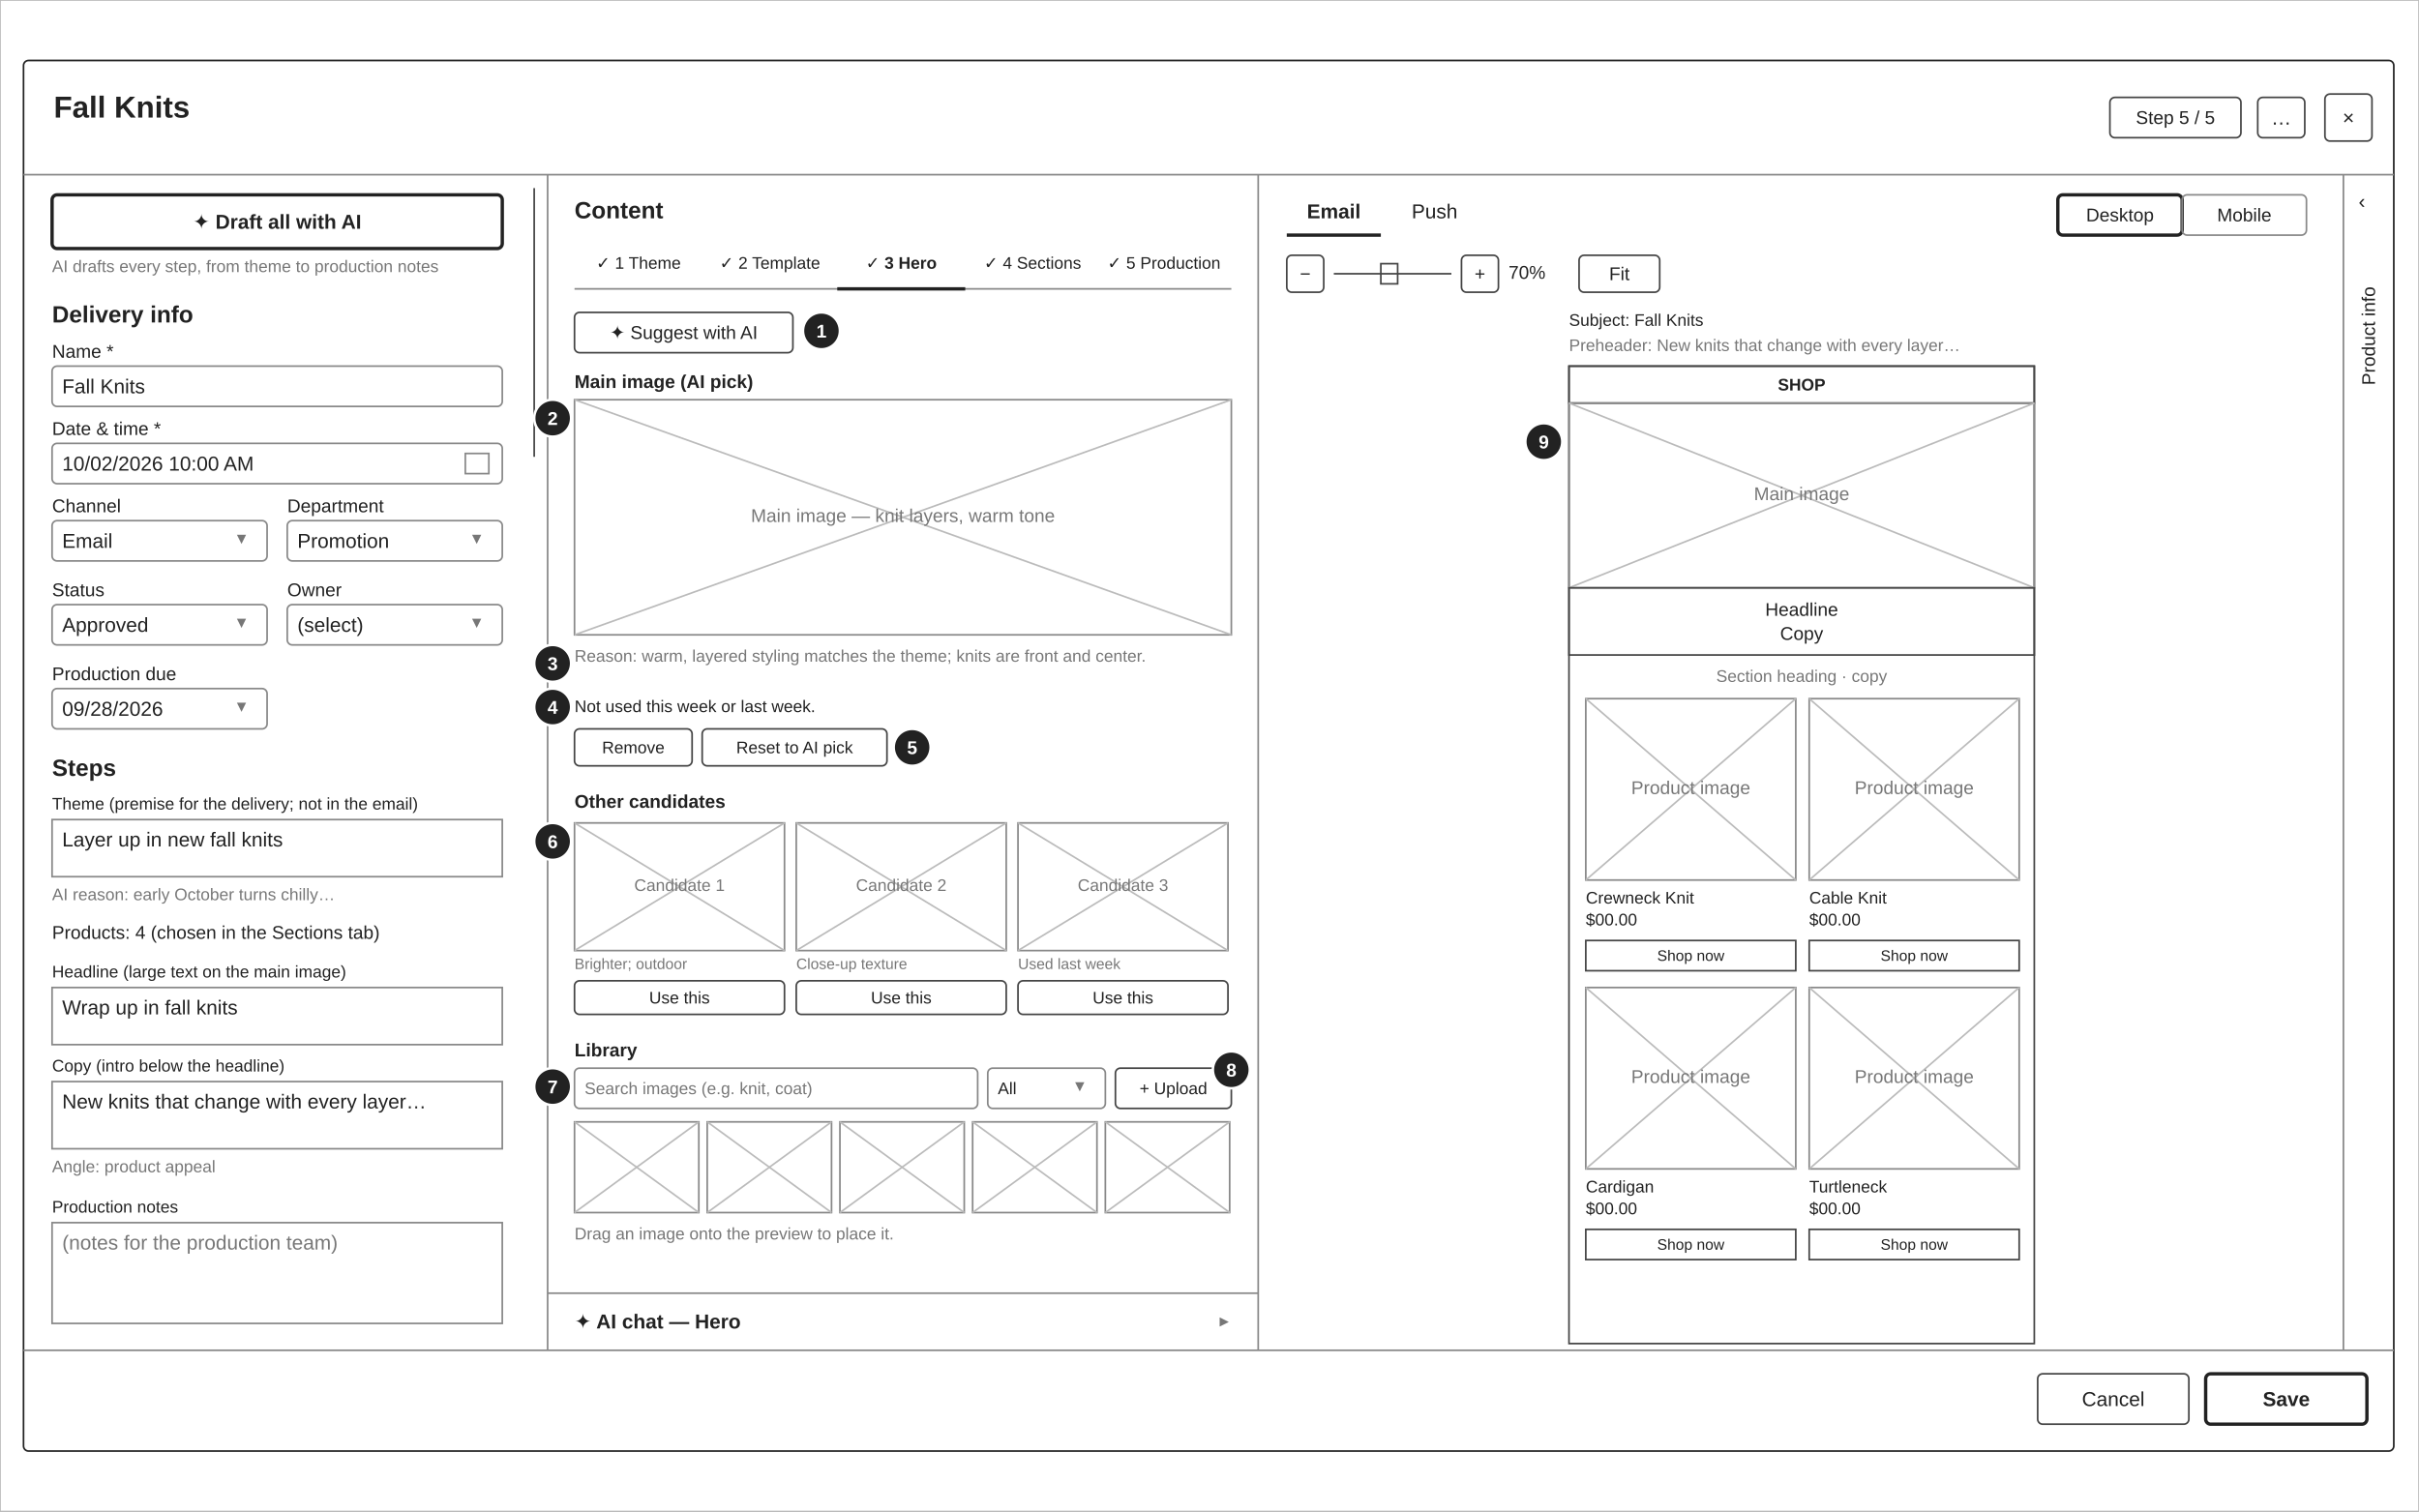
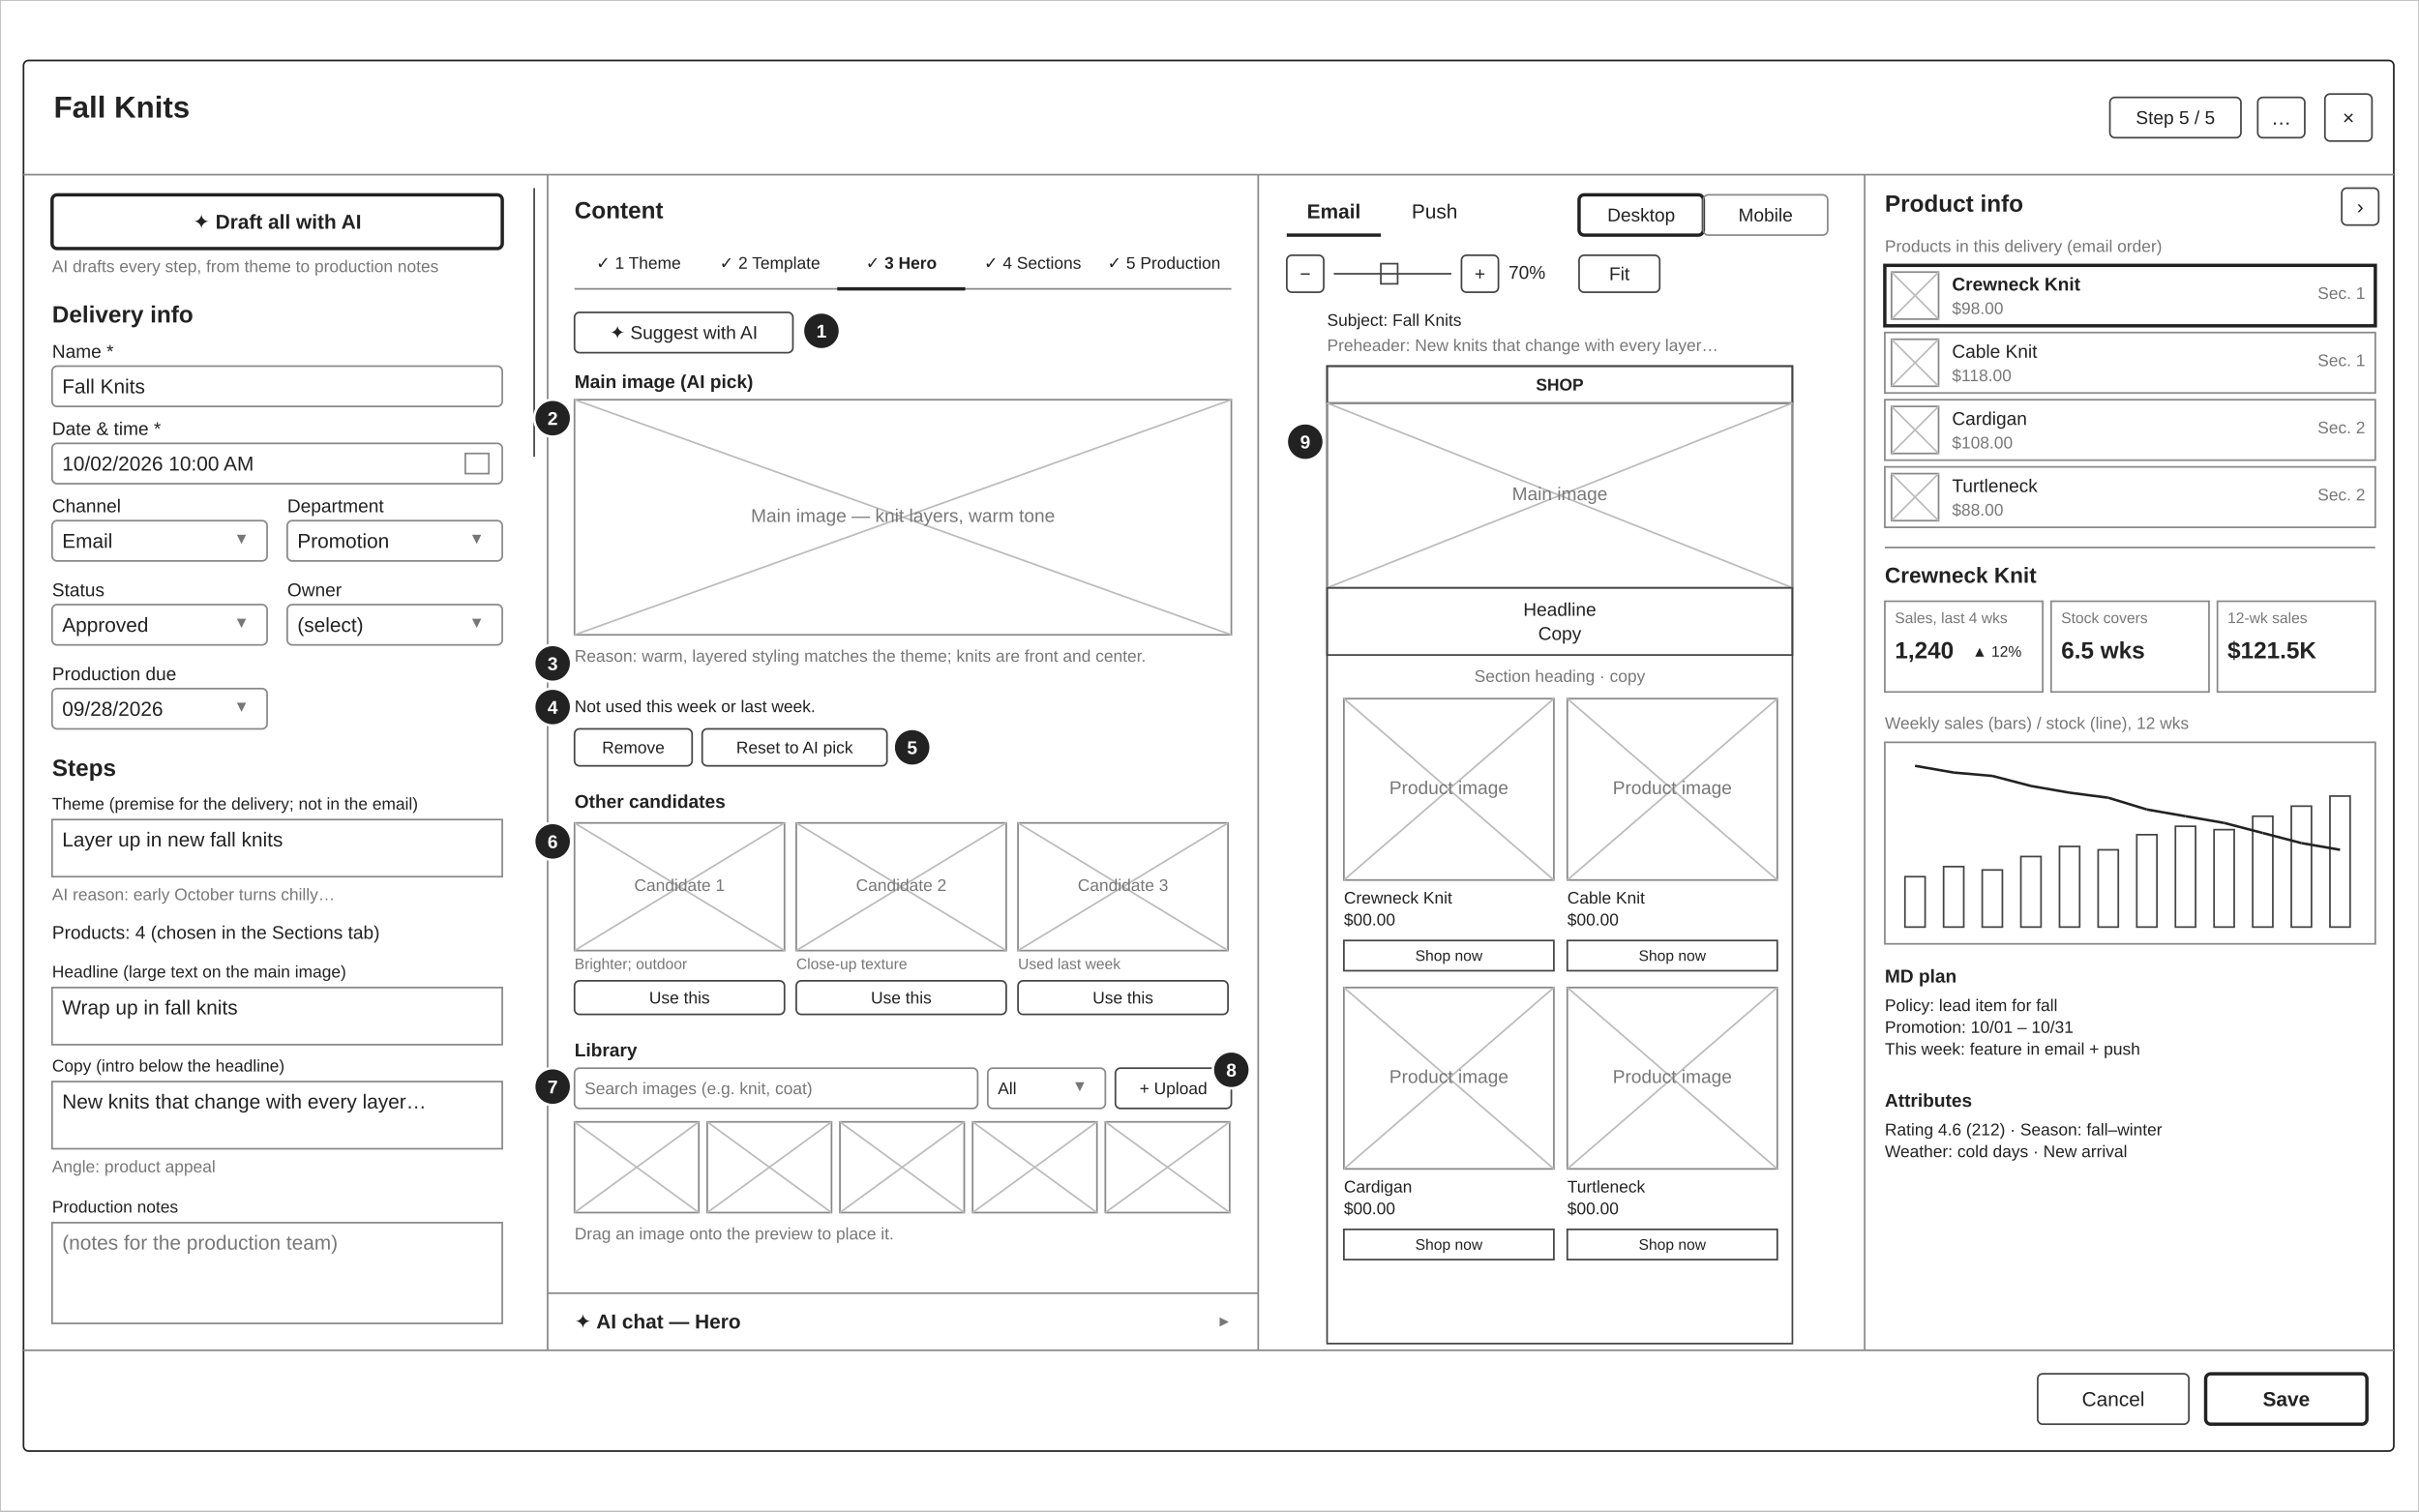
<svg xmlns="http://www.w3.org/2000/svg" width="1440" height="900" viewBox="0 0 1440 900" font-family="Segoe UI, Arial, sans-serif">
  <rect x="0" y="0" width="1440" height="900" fill="#FFFFFF" />
  <rect x="0.0" y="0.0" width="1440.0" height="900.0" rx="0" fill="none" stroke="#BBBBBB" stroke-width="1" />
  <rect x="14.0" y="36.0" width="1411.0" height="828.0" rx="3" fill="none" stroke="#222222" stroke-width="1" />
  <text x="32.0" y="70.0" font-size="18" fill="#222222" text-anchor="start" font-weight="bold">Fall Knits</text>
  <rect x="1256.0" y="58.0" width="78.0" height="24.0" rx="3" fill="none" stroke="#444444" stroke-width="1" />
  <text x="1295.0" y="73.8" font-size="11" fill="#222222" text-anchor="middle">Step 5 / 5</text>
  <rect x="1344.0" y="58.0" width="28.0" height="24.0" rx="3" fill="none" stroke="#444444" stroke-width="1" />
  <text x="1358.0" y="74.2" font-size="12" fill="#222222" text-anchor="middle">…</text>
  <rect x="1384.0" y="56.0" width="28.0" height="28.0" rx="3" fill="none" stroke="#444444" stroke-width="1" />
  <text x="1398.0" y="74.2" font-size="12" fill="#222222" text-anchor="middle">×</text>
  <line x1="14.0" y1="104.0" x2="1425.0" y2="104.0" stroke="#888888" stroke-width="1" />
  <line x1="326.0" y1="104.0" x2="326.0" y2="804.0" stroke="#888888" stroke-width="1" />
  <line x1="749.0" y1="104.0" x2="749.0" y2="804.0" stroke="#888888" stroke-width="1" />
  <text x="342.0" y="130.0" font-size="14" fill="#222222" text-anchor="start" font-weight="bold">Content</text>
  <text x="380.1" y="160.0" font-size="10" fill="#222222" text-anchor="middle">✓ 1 Theme</text>
  <text x="458.3" y="160.0" font-size="10" fill="#222222" text-anchor="middle">✓ 2 Template</text>
  <text x="536.5" y="160.0" font-size="10" fill="#222222" text-anchor="middle" font-weight="bold">✓ 3 Hero</text>
  <text x="614.7" y="160.0" font-size="10" fill="#222222" text-anchor="middle">✓ 4 Sections</text>
  <text x="692.9" y="160.0" font-size="10" fill="#222222" text-anchor="middle">✓ 5 Production</text>
  <line x1="342.0" y1="172.0" x2="733.0" y2="172.0" stroke="#888888" stroke-width="1" />
  <line x1="498.4" y1="172.0" x2="574.6" y2="172.0" stroke="#222222" stroke-width="2" />
  <line x1="14.0" y1="804.0" x2="1425.0" y2="804.0" stroke="#888888" stroke-width="1" />
  <rect x="1213.0" y="818.0" width="90.0" height="30.0" rx="3" fill="none" stroke="#444444" stroke-width="1" />
  <text x="1258.0" y="837.2" font-size="12" fill="#222222" text-anchor="middle">Cancel</text>
  <rect x="1313.0" y="818.0" width="96.0" height="30.0" rx="3" fill="none" stroke="#222222" stroke-width="2" />
  <text x="1361.0" y="837.2" font-size="12" fill="#222222" text-anchor="middle" font-weight="bold">Save</text>
  <rect x="31.0" y="116.0" width="268.0" height="32.0" rx="3" fill="none" stroke="#222222" stroke-width="2" />
  <text x="165.0" y="136.2" font-size="12" fill="#222222" text-anchor="middle" font-weight="bold">✦ Draft all with AI</text>
  <text x="31.0" y="162.0" font-size="10" fill="#777777" text-anchor="start">AI drafts every step, from theme to production notes</text>
  <text x="31.0" y="192.0" font-size="14" fill="#222222" text-anchor="start" font-weight="bold">Delivery info</text>
  <text x="31.0" y="213.0" font-size="11" fill="#222222" text-anchor="start">Name *</text>
  <rect x="31.0" y="218.0" width="268.0" height="24.0" rx="3" fill="none" stroke="#888888" stroke-width="1" />
  <text x="37.0" y="234.2" font-size="12" fill="#222222" text-anchor="start">Fall Knits</text>
  <text x="31.0" y="259.0" font-size="11" fill="#222222" text-anchor="start">Date &amp; time *</text>
  <rect x="31.0" y="264.0" width="268.0" height="24.0" rx="3" fill="none" stroke="#888888" stroke-width="1" />
  <text x="37.0" y="280.2" font-size="12" fill="#222222" text-anchor="start">10/02/2026 10:00 AM</text>
  <rect x="277.0" y="270.0" width="14.0" height="12.0" rx="0" fill="none" stroke="#888888" stroke-width="1" />
  <text x="31.0" y="305.0" font-size="11" fill="#222222" text-anchor="start">Channel</text>
  <rect x="31.0" y="310.0" width="128.0" height="24.0" rx="3" fill="none" stroke="#888888" stroke-width="1" />
  <text x="37.0" y="326.2" font-size="12" fill="#222222" text-anchor="start">Email</text>
  <text x="141.0" y="324.0" font-size="11" fill="#777777" text-anchor="start">▾</text>
  <text x="171.0" y="305.0" font-size="11" fill="#222222" text-anchor="start">Department</text>
  <rect x="171.0" y="310.0" width="128.0" height="24.0" rx="3" fill="none" stroke="#888888" stroke-width="1" />
  <text x="177.0" y="326.2" font-size="12" fill="#222222" text-anchor="start">Promotion</text>
  <text x="281.0" y="324.0" font-size="11" fill="#777777" text-anchor="start">▾</text>
  <text x="31.0" y="355.0" font-size="11" fill="#222222" text-anchor="start">Status</text>
  <rect x="31.0" y="360.0" width="128.0" height="24.0" rx="3" fill="none" stroke="#888888" stroke-width="1" />
  <text x="37.0" y="376.2" font-size="12" fill="#222222" text-anchor="start">Approved</text>
  <text x="141.0" y="374.0" font-size="11" fill="#777777" text-anchor="start">▾</text>
  <text x="171.0" y="355.0" font-size="11" fill="#222222" text-anchor="start">Owner</text>
  <rect x="171.0" y="360.0" width="128.0" height="24.0" rx="3" fill="none" stroke="#888888" stroke-width="1" />
  <text x="177.0" y="376.2" font-size="12" fill="#222222" text-anchor="start">(select)</text>
  <text x="281.0" y="374.0" font-size="11" fill="#777777" text-anchor="start">▾</text>
  <text x="31.0" y="405.0" font-size="11" fill="#222222" text-anchor="start">Production due</text>
  <rect x="31.0" y="410.0" width="128.0" height="24.0" rx="3" fill="none" stroke="#888888" stroke-width="1" />
  <text x="37.0" y="426.2" font-size="12" fill="#222222" text-anchor="start">09/28/2026</text>
  <text x="141.0" y="424.0" font-size="11" fill="#777777" text-anchor="start">▾</text>
  <text x="31.0" y="462.0" font-size="14" fill="#222222" text-anchor="start" font-weight="bold">Steps</text>
  <text x="31.0" y="482.0" font-size="10" fill="#222222" text-anchor="start">Theme (premise for the delivery; not in the email)</text>
  <rect x="31.0" y="488.0" width="268.0" height="34.0" rx="0" fill="none" stroke="#888888" stroke-width="1" />
  <text x="37.0" y="504.0" font-size="12" fill="#222222" text-anchor="start">Layer up in new fall knits</text>
  <text x="31.0" y="536.0" font-size="10" fill="#777777" text-anchor="start">AI reason: early October turns chilly…</text>
  <text x="31.0" y="559.0" font-size="11" fill="#222222" text-anchor="start">Products: 4 (chosen in the Sections tab)</text>
  <text x="31.0" y="582.0" font-size="10" fill="#222222" text-anchor="start">Headline (large text on the main image)</text>
  <rect x="31.0" y="588.0" width="268.0" height="34.0" rx="0" fill="none" stroke="#888888" stroke-width="1" />
  <text x="37.0" y="604.0" font-size="12" fill="#222222" text-anchor="start">Wrap up in fall knits</text>
  <text x="31.0" y="638.0" font-size="10" fill="#222222" text-anchor="start">Copy (intro below the headline)</text>
  <rect x="31.0" y="644.0" width="268.0" height="40.0" rx="0" fill="none" stroke="#888888" stroke-width="1" />
  <text x="37.0" y="660.0" font-size="12" fill="#222222" text-anchor="start">New knits that change with every layer…</text>
  <text x="31.0" y="698.0" font-size="10" fill="#777777" text-anchor="start">Angle: product appeal</text>
  <text x="31.0" y="722.0" font-size="10" fill="#222222" text-anchor="start">Production notes</text>
  <rect x="31.0" y="728.0" width="268.0" height="60.0" rx="0" fill="none" stroke="#888888" stroke-width="1" />
  <text x="37.0" y="744.0" font-size="12" fill="#777777" text-anchor="start">(notes for the production team)</text>
  <line x1="318.0" y1="112.0" x2="318.0" y2="272.0" stroke="#444444" stroke-width="1" />
-   <line x1="1395.0" y1="104.0" x2="1395.0" y2="804.0" stroke="#888888" stroke-width="1" />
-   <text x="1404.0" y="124.0" font-size="12" fill="#222222" text-anchor="start">‹</text>
-   <text x="1410.0" y="203.8" font-size="11" fill="#222222" text-anchor="middle" transform="rotate(-90 1410.0 200.0)">Product info</text>
+   <line x1="1110.0" y1="104.0" x2="1110.0" y2="804.0" stroke="#888888" stroke-width="1" />
+   <text x="1122.0" y="126.0" font-size="14" fill="#222222" text-anchor="start" font-weight="bold">Product info</text>
+   <rect x="1394.0" y="112.0" width="22.0" height="22.0" rx="3" fill="none" stroke="#444444" stroke-width="1" />
+   <text x="1405.0" y="127.2" font-size="12" fill="#222222" text-anchor="middle">›</text>
+   <text x="1122.0" y="150.0" font-size="10" fill="#777777" text-anchor="start">Products in this delivery (email order)</text>
+   <rect x="1122.0" y="158.0" width="292.0" height="36.0" rx="0" fill="none" stroke="#222222" stroke-width="2" />
+   <rect x="1126.0" y="162.0" width="28.0" height="28.0" rx="0" fill="none" stroke="#888888" stroke-width="1" />
+   <line x1="1126.0" y1="162.0" x2="1154.0" y2="190.0" stroke="#BBBBBB" stroke-width="1" />
+   <line x1="1154.0" y1="162.0" x2="1126.0" y2="190.0" stroke="#BBBBBB" stroke-width="1" />
+   <text x="1162.0" y="173.0" font-size="11" fill="#222222" text-anchor="start" font-weight="bold">Crewneck Knit</text>
+   <text x="1162.0" y="187.0" font-size="10" fill="#777777" text-anchor="start">$98.00</text>
+   <text x="1408.0" y="178.0" font-size="10" fill="#777777" text-anchor="end">Sec. 1</text>
+   <rect x="1122.0" y="198.0" width="292.0" height="36.0" rx="0" fill="none" stroke="#888888" stroke-width="1" />
+   <rect x="1126.0" y="202.0" width="28.0" height="28.0" rx="0" fill="none" stroke="#888888" stroke-width="1" />
+   <line x1="1126.0" y1="202.0" x2="1154.0" y2="230.0" stroke="#BBBBBB" stroke-width="1" />
+   <line x1="1154.0" y1="202.0" x2="1126.0" y2="230.0" stroke="#BBBBBB" stroke-width="1" />
+   <text x="1162.0" y="213.0" font-size="11" fill="#222222" text-anchor="start">Cable Knit</text>
+   <text x="1162.0" y="227.0" font-size="10" fill="#777777" text-anchor="start">$118.00</text>
+   <text x="1408.0" y="218.0" font-size="10" fill="#777777" text-anchor="end">Sec. 1</text>
+   <rect x="1122.0" y="238.0" width="292.0" height="36.0" rx="0" fill="none" stroke="#888888" stroke-width="1" />
+   <rect x="1126.0" y="242.0" width="28.0" height="28.0" rx="0" fill="none" stroke="#888888" stroke-width="1" />
+   <line x1="1126.0" y1="242.0" x2="1154.0" y2="270.0" stroke="#BBBBBB" stroke-width="1" />
+   <line x1="1154.0" y1="242.0" x2="1126.0" y2="270.0" stroke="#BBBBBB" stroke-width="1" />
+   <text x="1162.0" y="253.0" font-size="11" fill="#222222" text-anchor="start">Cardigan</text>
+   <text x="1162.0" y="267.0" font-size="10" fill="#777777" text-anchor="start">$108.00</text>
+   <text x="1408.0" y="258.0" font-size="10" fill="#777777" text-anchor="end">Sec. 2</text>
+   <rect x="1122.0" y="278.0" width="292.0" height="36.0" rx="0" fill="none" stroke="#888888" stroke-width="1" />
+   <rect x="1126.0" y="282.0" width="28.0" height="28.0" rx="0" fill="none" stroke="#888888" stroke-width="1" />
+   <line x1="1126.0" y1="282.0" x2="1154.0" y2="310.0" stroke="#BBBBBB" stroke-width="1" />
+   <line x1="1154.0" y1="282.0" x2="1126.0" y2="310.0" stroke="#BBBBBB" stroke-width="1" />
+   <text x="1162.0" y="293.0" font-size="11" fill="#222222" text-anchor="start">Turtleneck</text>
+   <text x="1162.0" y="307.0" font-size="10" fill="#777777" text-anchor="start">$88.00</text>
+   <text x="1408.0" y="298.0" font-size="10" fill="#777777" text-anchor="end">Sec. 2</text>
+   <line x1="1122.0" y1="326.0" x2="1414.0" y2="326.0" stroke="#888888" stroke-width="1" />
+   <text x="1122.0" y="347.0" font-size="13" fill="#222222" text-anchor="start" font-weight="bold">Crewneck Knit</text>
+   <rect x="1122.0" y="358.0" width="94.0" height="54.0" rx="0" fill="none" stroke="#888888" stroke-width="1" />
+   <text x="1128.0" y="371.0" font-size="9" fill="#777777" text-anchor="start">Sales, last 4 wks</text>
+   <text x="1128.0" y="392.0" font-size="14" fill="#222222" text-anchor="start" font-weight="bold">1,240</text>
+   <text x="1174.0" y="391.0" font-size="9" fill="#222222" text-anchor="start">▲ 12%</text>
+   <rect x="1221.0" y="358.0" width="94.0" height="54.0" rx="0" fill="none" stroke="#888888" stroke-width="1" />
+   <text x="1227.0" y="371.0" font-size="9" fill="#777777" text-anchor="start">Stock covers</text>
+   <text x="1227.0" y="392.0" font-size="14" fill="#222222" text-anchor="start" font-weight="bold">6.5 wks</text>
+   <rect x="1320.0" y="358.0" width="94.0" height="54.0" rx="0" fill="none" stroke="#888888" stroke-width="1" />
+   <text x="1326.0" y="371.0" font-size="9" fill="#777777" text-anchor="start">12-wk sales</text>
+   <text x="1326.0" y="392.0" font-size="14" fill="#222222" text-anchor="start" font-weight="bold">$121.5K</text>
+   <text x="1122.0" y="434.0" font-size="10" fill="#777777" text-anchor="start">Weekly sales (bars) / stock (line), 12 wks</text>
+   <rect x="1122.0" y="442.0" width="292.0" height="120.0" rx="0" fill="none" stroke="#888888" stroke-width="1" />
+   <rect x="1134.0" y="522.0" width="12.0" height="30.0" rx="0" fill="none" stroke="#444444" stroke-width="1" />
+   <rect x="1157.0" y="516.0" width="12.0" height="36.0" rx="0" fill="none" stroke="#444444" stroke-width="1" />
+   <rect x="1180.0" y="518.0" width="12.0" height="34.0" rx="0" fill="none" stroke="#444444" stroke-width="1" />
+   <rect x="1203.0" y="510.0" width="12.0" height="42.0" rx="0" fill="none" stroke="#444444" stroke-width="1" />
+   <rect x="1226.0" y="504.0" width="12.0" height="48.0" rx="0" fill="none" stroke="#444444" stroke-width="1" />
+   <rect x="1249.0" y="506.0" width="12.0" height="46.0" rx="0" fill="none" stroke="#444444" stroke-width="1" />
+   <rect x="1272.0" y="497.0" width="12.0" height="55.0" rx="0" fill="none" stroke="#444444" stroke-width="1" />
+   <rect x="1295.0" y="492.0" width="12.0" height="60.0" rx="0" fill="none" stroke="#444444" stroke-width="1" />
+   <rect x="1318.0" y="494.0" width="12.0" height="58.0" rx="0" fill="none" stroke="#444444" stroke-width="1" />
+   <rect x="1341.0" y="486.0" width="12.0" height="66.0" rx="0" fill="none" stroke="#444444" stroke-width="1" />
+   <rect x="1364.0" y="480.0" width="12.0" height="72.0" rx="0" fill="none" stroke="#444444" stroke-width="1" />
+   <rect x="1387.0" y="474.0" width="12.0" height="78.0" rx="0" fill="none" stroke="#444444" stroke-width="1" />
+   <line x1="1140.0" y1="456.0" x2="1163.0" y2="460.0" stroke="#222222" stroke-width="1.5" />
+   <line x1="1163.0" y1="460.0" x2="1186.0" y2="462.0" stroke="#222222" stroke-width="1.5" />
+   <line x1="1186.0" y1="462.0" x2="1209.0" y2="468.0" stroke="#222222" stroke-width="1.5" />
+   <line x1="1209.0" y1="468.0" x2="1232.0" y2="472.0" stroke="#222222" stroke-width="1.5" />
+   <line x1="1232.0" y1="472.0" x2="1255.0" y2="475.0" stroke="#222222" stroke-width="1.5" />
+   <line x1="1255.0" y1="475.0" x2="1278.0" y2="482.0" stroke="#222222" stroke-width="1.5" />
+   <line x1="1278.0" y1="482.0" x2="1301.0" y2="486.0" stroke="#222222" stroke-width="1.5" />
+   <line x1="1301.0" y1="486.0" x2="1324.0" y2="490.0" stroke="#222222" stroke-width="1.5" />
+   <line x1="1324.0" y1="490.0" x2="1347.0" y2="496.0" stroke="#222222" stroke-width="1.5" />
+   <line x1="1347.0" y1="496.0" x2="1370.0" y2="502.0" stroke="#222222" stroke-width="1.5" />
+   <line x1="1370.0" y1="502.0" x2="1393.0" y2="506.0" stroke="#222222" stroke-width="1.5" />
+   <text x="1122.0" y="585.0" font-size="11" fill="#222222" text-anchor="start" font-weight="bold">MD plan</text>
+   <text x="1122.0" y="602.0" font-size="10" fill="#222222" text-anchor="start">Policy: lead item for fall</text>
+   <text x="1122.0" y="615.0" font-size="10" fill="#222222" text-anchor="start">Promotion: 10/01 – 10/31</text>
+   <text x="1122.0" y="628.0" font-size="10" fill="#222222" text-anchor="start">This week: feature in email + push</text>
+   <text x="1122.0" y="659.0" font-size="11" fill="#222222" text-anchor="start" font-weight="bold">Attributes</text>
+   <text x="1122.0" y="676.0" font-size="10" fill="#222222" text-anchor="start">Rating 4.6 (212) · Season: fall–winter</text>
+   <text x="1122.0" y="689.0" font-size="10" fill="#222222" text-anchor="start">Weather: cold days · New arrival</text>
  <rect x="342.0" y="186.0" width="130.0" height="24.0" rx="3" fill="none" stroke="#444444" stroke-width="1" />
  <text x="407.0" y="201.8" font-size="11" fill="#222222" text-anchor="middle">✦ Suggest with AI</text>
  <text x="342.0" y="231.0" font-size="11" fill="#222222" text-anchor="start" font-weight="bold">Main image (AI pick)</text>
  <rect x="342.0" y="238.0" width="391.0" height="140.0" rx="0" fill="none" stroke="#888888" stroke-width="1" />
  <line x1="342.0" y1="238.0" x2="733.0" y2="378.0" stroke="#BBBBBB" stroke-width="1" />
  <line x1="733.0" y1="238.0" x2="342.0" y2="378.0" stroke="#BBBBBB" stroke-width="1" />
  <text x="537.5" y="310.8" font-size="11" fill="#777777" text-anchor="middle">Main image — knit layers, warm tone</text>
  <text x="342.0" y="394.0" font-size="10" fill="#777777" text-anchor="start">Reason: warm, layered styling matches the theme; knits are front and center.</text>
  <text x="342.0" y="424.0" font-size="10" fill="#222222" text-anchor="start">Not used this week or last week.</text>
  <rect x="342.0" y="434.0" width="70.0" height="22.0" rx="3" fill="none" stroke="#444444" stroke-width="1" />
  <text x="377.0" y="448.5" font-size="10" fill="#222222" text-anchor="middle">Remove</text>
  <rect x="418.0" y="434.0" width="110.0" height="22.0" rx="3" fill="none" stroke="#444444" stroke-width="1" />
  <text x="473.0" y="448.5" font-size="10" fill="#222222" text-anchor="middle">Reset to AI pick</text>
  <text x="342.0" y="481.0" font-size="11" fill="#222222" text-anchor="start" font-weight="bold">Other candidates</text>
  <rect x="342.0" y="490.0" width="125.0" height="76.0" rx="0" fill="none" stroke="#888888" stroke-width="1" />
  <line x1="342.0" y1="490.0" x2="467.0" y2="566.0" stroke="#BBBBBB" stroke-width="1" />
  <line x1="467.0" y1="490.0" x2="342.0" y2="566.0" stroke="#BBBBBB" stroke-width="1" />
  <text x="404.5" y="530.5" font-size="10" fill="#777777" text-anchor="middle">Candidate 1</text>
  <text x="342.0" y="577.0" font-size="9" fill="#777777" text-anchor="start">Brighter; outdoor</text>
  <rect x="342.0" y="584.0" width="125.0" height="20.0" rx="3" fill="none" stroke="#444444" stroke-width="1" />
  <text x="404.5" y="597.5" font-size="10" fill="#222222" text-anchor="middle">Use this</text>
  <rect x="474.0" y="490.0" width="125.0" height="76.0" rx="0" fill="none" stroke="#888888" stroke-width="1" />
  <line x1="474.0" y1="490.0" x2="599.0" y2="566.0" stroke="#BBBBBB" stroke-width="1" />
  <line x1="599.0" y1="490.0" x2="474.0" y2="566.0" stroke="#BBBBBB" stroke-width="1" />
  <text x="536.5" y="530.5" font-size="10" fill="#777777" text-anchor="middle">Candidate 2</text>
  <text x="474.0" y="577.0" font-size="9" fill="#777777" text-anchor="start">Close-up texture</text>
  <rect x="474.0" y="584.0" width="125.0" height="20.0" rx="3" fill="none" stroke="#444444" stroke-width="1" />
  <text x="536.5" y="597.5" font-size="10" fill="#222222" text-anchor="middle">Use this</text>
  <rect x="606.0" y="490.0" width="125.0" height="76.0" rx="0" fill="none" stroke="#888888" stroke-width="1" />
  <line x1="606.0" y1="490.0" x2="731.0" y2="566.0" stroke="#BBBBBB" stroke-width="1" />
  <line x1="731.0" y1="490.0" x2="606.0" y2="566.0" stroke="#BBBBBB" stroke-width="1" />
  <text x="668.5" y="530.5" font-size="10" fill="#777777" text-anchor="middle">Candidate 3</text>
  <text x="606.0" y="577.0" font-size="9" fill="#777777" text-anchor="start">Used last week</text>
  <rect x="606.0" y="584.0" width="125.0" height="20.0" rx="3" fill="none" stroke="#444444" stroke-width="1" />
  <text x="668.5" y="597.5" font-size="10" fill="#222222" text-anchor="middle">Use this</text>
  <text x="342.0" y="629.0" font-size="11" fill="#222222" text-anchor="start" font-weight="bold">Library</text>
  <rect x="342.0" y="636.0" width="240.0" height="24.0" rx="3" fill="none" stroke="#888888" stroke-width="1" />
  <text x="348.0" y="651.5" font-size="10" fill="#777777" text-anchor="start">Search images (e.g. knit, coat)</text>
  <rect x="588.0" y="636.0" width="70.0" height="24.0" rx="3" fill="none" stroke="#888888" stroke-width="1" />
  <text x="594.0" y="651.5" font-size="10" fill="#222222" text-anchor="start">All</text>
  <text x="640.0" y="650.0" font-size="11" fill="#777777" text-anchor="start">▾</text>
  <rect x="664.0" y="636.0" width="69.0" height="24.0" rx="3" fill="none" stroke="#444444" stroke-width="1" />
  <text x="698.5" y="651.5" font-size="10" fill="#222222" text-anchor="middle">+ Upload</text>
  <rect x="342.0" y="668.0" width="74.0" height="54.0" rx="0" fill="none" stroke="#888888" stroke-width="1" />
  <line x1="342.0" y1="668.0" x2="416.0" y2="722.0" stroke="#BBBBBB" stroke-width="1" />
  <line x1="416.0" y1="668.0" x2="342.0" y2="722.0" stroke="#BBBBBB" stroke-width="1" />
  <rect x="421.0" y="668.0" width="74.0" height="54.0" rx="0" fill="none" stroke="#888888" stroke-width="1" />
  <line x1="421.0" y1="668.0" x2="495.0" y2="722.0" stroke="#BBBBBB" stroke-width="1" />
  <line x1="495.0" y1="668.0" x2="421.0" y2="722.0" stroke="#BBBBBB" stroke-width="1" />
  <rect x="500.0" y="668.0" width="74.0" height="54.0" rx="0" fill="none" stroke="#888888" stroke-width="1" />
  <line x1="500.0" y1="668.0" x2="574.0" y2="722.0" stroke="#BBBBBB" stroke-width="1" />
  <line x1="574.0" y1="668.0" x2="500.0" y2="722.0" stroke="#BBBBBB" stroke-width="1" />
  <rect x="579.0" y="668.0" width="74.0" height="54.0" rx="0" fill="none" stroke="#888888" stroke-width="1" />
  <line x1="579.0" y1="668.0" x2="653.0" y2="722.0" stroke="#BBBBBB" stroke-width="1" />
  <line x1="653.0" y1="668.0" x2="579.0" y2="722.0" stroke="#BBBBBB" stroke-width="1" />
  <rect x="658.0" y="668.0" width="74.0" height="54.0" rx="0" fill="none" stroke="#888888" stroke-width="1" />
  <line x1="658.0" y1="668.0" x2="732.0" y2="722.0" stroke="#BBBBBB" stroke-width="1" />
  <line x1="732.0" y1="668.0" x2="658.0" y2="722.0" stroke="#BBBBBB" stroke-width="1" />
  <text x="342.0" y="738.0" font-size="10" fill="#777777" text-anchor="start">Drag an image onto the preview to place it.</text>
  <line x1="326.0" y1="770.0" x2="749.0" y2="770.0" stroke="#888888" stroke-width="1" />
  <text x="342.0" y="791.0" font-size="12" fill="#222222" text-anchor="start" font-weight="bold">✦ AI chat — Hero</text>
  <text x="726.0" y="790.0" font-size="11" fill="#777777" text-anchor="start">▸</text>
  <text x="794.0" y="130.0" font-size="12" fill="#222222" text-anchor="middle" font-weight="bold">Email</text>
  <text x="854.0" y="130.0" font-size="12" fill="#222222" text-anchor="middle">Push</text>
  <line x1="766.0" y1="140.0" x2="822.0" y2="140.0" stroke="#222222" stroke-width="2" />
-   <rect x="1225.0" y="116.0" width="74.0" height="24.0" rx="3" fill="none" stroke="#222222" stroke-width="2" />
-   <text x="1262.0" y="131.8" font-size="11" fill="#222222" text-anchor="middle">Desktop</text>
-   <rect x="1299.0" y="116.0" width="74.0" height="24.0" rx="3" fill="none" stroke="#888888" stroke-width="1" />
-   <text x="1336.0" y="131.8" font-size="11" fill="#222222" text-anchor="middle">Mobile</text>
+   <rect x="940.0" y="116.0" width="74.0" height="24.0" rx="3" fill="none" stroke="#222222" stroke-width="2" />
+   <text x="977.0" y="131.8" font-size="11" fill="#222222" text-anchor="middle">Desktop</text>
+   <rect x="1014.0" y="116.0" width="74.0" height="24.0" rx="3" fill="none" stroke="#888888" stroke-width="1" />
+   <text x="1051.0" y="131.8" font-size="11" fill="#222222" text-anchor="middle">Mobile</text>
  <rect x="766.0" y="152.0" width="22.0" height="22.0" rx="3" fill="none" stroke="#444444" stroke-width="1" />
  <text x="777.0" y="166.8" font-size="11" fill="#222222" text-anchor="middle">−</text>
  <line x1="794.0" y1="163.0" x2="864.0" y2="163.0" stroke="#444444" stroke-width="1" />
  <rect x="822.0" y="157.0" width="10.0" height="12.0" rx="0" fill="none" stroke="#444444" stroke-width="1" />
  <rect x="870.0" y="152.0" width="22.0" height="22.0" rx="3" fill="none" stroke="#444444" stroke-width="1" />
  <text x="881.0" y="166.8" font-size="11" fill="#222222" text-anchor="middle">+</text>
  <text x="898.0" y="166.0" font-size="11" fill="#222222" text-anchor="start">70%</text>
  <rect x="940.0" y="152.0" width="48.0" height="22.0" rx="3" fill="none" stroke="#444444" stroke-width="1" />
  <text x="964.0" y="166.8" font-size="11" fill="#222222" text-anchor="middle">Fit</text>
-   <text x="934.0" y="194.0" font-size="10" fill="#222222" text-anchor="start">Subject: Fall Knits</text>
-   <text x="934.0" y="209.0" font-size="10" fill="#777777" text-anchor="start">Preheader: New knits that change with every layer…</text>
-   <rect x="934.0" y="218.0" width="277.0" height="582.0" rx="0" fill="none" stroke="#444444" stroke-width="1" />
-   <rect x="934.0" y="218.0" width="277.0" height="22.0" rx="0" fill="none" stroke="#444444" stroke-width="1" />
-   <text x="1072.5" y="232.5" font-size="10" fill="#222222" text-anchor="middle" font-weight="bold">SHOP</text>
-   <rect x="934.0" y="240.0" width="277.0" height="110.0" rx="0" fill="none" stroke="#888888" stroke-width="1" />
-   <line x1="934.0" y1="240.0" x2="1211.0" y2="350.0" stroke="#BBBBBB" stroke-width="1" />
-   <line x1="1211.0" y1="240.0" x2="934.0" y2="350.0" stroke="#BBBBBB" stroke-width="1" />
-   <text x="1072.5" y="297.8" font-size="11" fill="#777777" text-anchor="middle">Main image</text>
-   <rect x="934.0" y="350.0" width="277.0" height="40.0" rx="0" fill="none" stroke="#444444" stroke-width="1" />
-   <text x="1072.5" y="366.7" font-size="11" fill="#222222" text-anchor="middle">Headline</text>
-   <text x="1072.5" y="381.0" font-size="11" fill="#222222" text-anchor="middle">Copy</text>
-   <text x="1072.5" y="406.0" font-size="10" fill="#777777" text-anchor="middle">Section heading · copy</text>
-   <rect x="944.0" y="416.0" width="125.0" height="108.0" rx="0" fill="none" stroke="#888888" stroke-width="1" />
-   <line x1="944.0" y1="416.0" x2="1069.0" y2="524.0" stroke="#BBBBBB" stroke-width="1" />
-   <line x1="1069.0" y1="416.0" x2="944.0" y2="524.0" stroke="#BBBBBB" stroke-width="1" />
-   <text x="1006.5" y="472.8" font-size="11" fill="#777777" text-anchor="middle">Product image</text>
-   <text x="944.0" y="538.0" font-size="10" fill="#222222" text-anchor="start">Crewneck Knit</text>
-   <text x="944.0" y="551.0" font-size="10" fill="#222222" text-anchor="start">$00.00</text>
-   <rect x="944.0" y="560.0" width="125.0" height="18.0" rx="0" fill="none" stroke="#444444" stroke-width="1" />
-   <text x="1006.5" y="572.1" font-size="9" fill="#222222" text-anchor="middle">Shop now</text>
-   <rect x="1077.0" y="416.0" width="125.0" height="108.0" rx="0" fill="none" stroke="#888888" stroke-width="1" />
-   <line x1="1077.0" y1="416.0" x2="1202.0" y2="524.0" stroke="#BBBBBB" stroke-width="1" />
-   <line x1="1202.0" y1="416.0" x2="1077.0" y2="524.0" stroke="#BBBBBB" stroke-width="1" />
-   <text x="1139.5" y="472.8" font-size="11" fill="#777777" text-anchor="middle">Product image</text>
-   <text x="1077.0" y="538.0" font-size="10" fill="#222222" text-anchor="start">Cable Knit</text>
-   <text x="1077.0" y="551.0" font-size="10" fill="#222222" text-anchor="start">$00.00</text>
-   <rect x="1077.0" y="560.0" width="125.0" height="18.0" rx="0" fill="none" stroke="#444444" stroke-width="1" />
-   <text x="1139.5" y="572.1" font-size="9" fill="#222222" text-anchor="middle">Shop now</text>
-   <rect x="944.0" y="588.0" width="125.0" height="108.0" rx="0" fill="none" stroke="#888888" stroke-width="1" />
-   <line x1="944.0" y1="588.0" x2="1069.0" y2="696.0" stroke="#BBBBBB" stroke-width="1" />
-   <line x1="1069.0" y1="588.0" x2="944.0" y2="696.0" stroke="#BBBBBB" stroke-width="1" />
-   <text x="1006.5" y="644.8" font-size="11" fill="#777777" text-anchor="middle">Product image</text>
-   <text x="944.0" y="710.0" font-size="10" fill="#222222" text-anchor="start">Cardigan</text>
-   <text x="944.0" y="723.0" font-size="10" fill="#222222" text-anchor="start">$00.00</text>
-   <rect x="944.0" y="732.0" width="125.0" height="18.0" rx="0" fill="none" stroke="#444444" stroke-width="1" />
-   <text x="1006.5" y="744.1" font-size="9" fill="#222222" text-anchor="middle">Shop now</text>
-   <rect x="1077.0" y="588.0" width="125.0" height="108.0" rx="0" fill="none" stroke="#888888" stroke-width="1" />
-   <line x1="1077.0" y1="588.0" x2="1202.0" y2="696.0" stroke="#BBBBBB" stroke-width="1" />
-   <line x1="1202.0" y1="588.0" x2="1077.0" y2="696.0" stroke="#BBBBBB" stroke-width="1" />
-   <text x="1139.5" y="644.8" font-size="11" fill="#777777" text-anchor="middle">Product image</text>
-   <text x="1077.0" y="710.0" font-size="10" fill="#222222" text-anchor="start">Turtleneck</text>
-   <text x="1077.0" y="723.0" font-size="10" fill="#222222" text-anchor="start">$00.00</text>
-   <rect x="1077.0" y="732.0" width="125.0" height="18.0" rx="0" fill="none" stroke="#444444" stroke-width="1" />
-   <text x="1139.5" y="744.1" font-size="9" fill="#222222" text-anchor="middle">Shop now</text>
+   <text x="790.0" y="194.0" font-size="10" fill="#222222" text-anchor="start">Subject: Fall Knits</text>
+   <text x="790.0" y="209.0" font-size="10" fill="#777777" text-anchor="start">Preheader: New knits that change with every layer…</text>
+   <rect x="790.0" y="218.0" width="277.0" height="582.0" rx="0" fill="none" stroke="#444444" stroke-width="1" />
+   <rect x="790.0" y="218.0" width="277.0" height="22.0" rx="0" fill="none" stroke="#444444" stroke-width="1" />
+   <text x="928.5" y="232.5" font-size="10" fill="#222222" text-anchor="middle" font-weight="bold">SHOP</text>
+   <rect x="790.0" y="240.0" width="277.0" height="110.0" rx="0" fill="none" stroke="#888888" stroke-width="1" />
+   <line x1="790.0" y1="240.0" x2="1067.0" y2="350.0" stroke="#BBBBBB" stroke-width="1" />
+   <line x1="1067.0" y1="240.0" x2="790.0" y2="350.0" stroke="#BBBBBB" stroke-width="1" />
+   <text x="928.5" y="297.8" font-size="11" fill="#777777" text-anchor="middle">Main image</text>
+   <rect x="790.0" y="350.0" width="277.0" height="40.0" rx="0" fill="none" stroke="#444444" stroke-width="1" />
+   <text x="928.5" y="366.7" font-size="11" fill="#222222" text-anchor="middle">Headline</text>
+   <text x="928.5" y="381.0" font-size="11" fill="#222222" text-anchor="middle">Copy</text>
+   <text x="928.5" y="406.0" font-size="10" fill="#777777" text-anchor="middle">Section heading · copy</text>
+   <rect x="800.0" y="416.0" width="125.0" height="108.0" rx="0" fill="none" stroke="#888888" stroke-width="1" />
+   <line x1="800.0" y1="416.0" x2="925.0" y2="524.0" stroke="#BBBBBB" stroke-width="1" />
+   <line x1="925.0" y1="416.0" x2="800.0" y2="524.0" stroke="#BBBBBB" stroke-width="1" />
+   <text x="862.5" y="472.8" font-size="11" fill="#777777" text-anchor="middle">Product image</text>
+   <text x="800.0" y="538.0" font-size="10" fill="#222222" text-anchor="start">Crewneck Knit</text>
+   <text x="800.0" y="551.0" font-size="10" fill="#222222" text-anchor="start">$00.00</text>
+   <rect x="800.0" y="560.0" width="125.0" height="18.0" rx="0" fill="none" stroke="#444444" stroke-width="1" />
+   <text x="862.5" y="572.1" font-size="9" fill="#222222" text-anchor="middle">Shop now</text>
+   <rect x="933.0" y="416.0" width="125.0" height="108.0" rx="0" fill="none" stroke="#888888" stroke-width="1" />
+   <line x1="933.0" y1="416.0" x2="1058.0" y2="524.0" stroke="#BBBBBB" stroke-width="1" />
+   <line x1="1058.0" y1="416.0" x2="933.0" y2="524.0" stroke="#BBBBBB" stroke-width="1" />
+   <text x="995.5" y="472.8" font-size="11" fill="#777777" text-anchor="middle">Product image</text>
+   <text x="933.0" y="538.0" font-size="10" fill="#222222" text-anchor="start">Cable Knit</text>
+   <text x="933.0" y="551.0" font-size="10" fill="#222222" text-anchor="start">$00.00</text>
+   <rect x="933.0" y="560.0" width="125.0" height="18.0" rx="0" fill="none" stroke="#444444" stroke-width="1" />
+   <text x="995.5" y="572.1" font-size="9" fill="#222222" text-anchor="middle">Shop now</text>
+   <rect x="800.0" y="588.0" width="125.0" height="108.0" rx="0" fill="none" stroke="#888888" stroke-width="1" />
+   <line x1="800.0" y1="588.0" x2="925.0" y2="696.0" stroke="#BBBBBB" stroke-width="1" />
+   <line x1="925.0" y1="588.0" x2="800.0" y2="696.0" stroke="#BBBBBB" stroke-width="1" />
+   <text x="862.5" y="644.8" font-size="11" fill="#777777" text-anchor="middle">Product image</text>
+   <text x="800.0" y="710.0" font-size="10" fill="#222222" text-anchor="start">Cardigan</text>
+   <text x="800.0" y="723.0" font-size="10" fill="#222222" text-anchor="start">$00.00</text>
+   <rect x="800.0" y="732.0" width="125.0" height="18.0" rx="0" fill="none" stroke="#444444" stroke-width="1" />
+   <text x="862.5" y="744.1" font-size="9" fill="#222222" text-anchor="middle">Shop now</text>
+   <rect x="933.0" y="588.0" width="125.0" height="108.0" rx="0" fill="none" stroke="#888888" stroke-width="1" />
+   <line x1="933.0" y1="588.0" x2="1058.0" y2="696.0" stroke="#BBBBBB" stroke-width="1" />
+   <line x1="1058.0" y1="588.0" x2="933.0" y2="696.0" stroke="#BBBBBB" stroke-width="1" />
+   <text x="995.5" y="644.8" font-size="11" fill="#777777" text-anchor="middle">Product image</text>
+   <text x="933.0" y="710.0" font-size="10" fill="#222222" text-anchor="start">Turtleneck</text>
+   <text x="933.0" y="723.0" font-size="10" fill="#222222" text-anchor="start">$00.00</text>
+   <rect x="933.0" y="732.0" width="125.0" height="18.0" rx="0" fill="none" stroke="#444444" stroke-width="1" />
+   <text x="995.5" y="744.1" font-size="9" fill="#222222" text-anchor="middle">Shop now</text>
  <circle cx="489" cy="197" r="11" fill="#222222" stroke="#FFFFFF" stroke-width="1.5" />
  <text x="489" y="201" font-size="11" font-weight="bold" fill="#FFFFFF" text-anchor="middle">1</text>
  <circle cx="329" cy="249" r="11" fill="#222222" stroke="#FFFFFF" stroke-width="1.5" />
  <text x="329" y="253" font-size="11" font-weight="bold" fill="#FFFFFF" text-anchor="middle">2</text>
  <circle cx="329" cy="395" r="11" fill="#222222" stroke="#FFFFFF" stroke-width="1.5" />
  <text x="329" y="399" font-size="11" font-weight="bold" fill="#FFFFFF" text-anchor="middle">3</text>
  <circle cx="329" cy="421" r="11" fill="#222222" stroke="#FFFFFF" stroke-width="1.5" />
  <text x="329" y="425" font-size="11" font-weight="bold" fill="#FFFFFF" text-anchor="middle">4</text>
  <circle cx="543" cy="445" r="11" fill="#222222" stroke="#FFFFFF" stroke-width="1.5" />
  <text x="543" y="449" font-size="11" font-weight="bold" fill="#FFFFFF" text-anchor="middle">5</text>
  <circle cx="329" cy="501" r="11" fill="#222222" stroke="#FFFFFF" stroke-width="1.5" />
  <text x="329" y="505" font-size="11" font-weight="bold" fill="#FFFFFF" text-anchor="middle">6</text>
  <circle cx="329" cy="647" r="11" fill="#222222" stroke="#FFFFFF" stroke-width="1.5" />
  <text x="329" y="651" font-size="11" font-weight="bold" fill="#FFFFFF" text-anchor="middle">7</text>
  <circle cx="733" cy="637" r="11" fill="#222222" stroke="#FFFFFF" stroke-width="1.5" />
  <text x="733" y="641" font-size="11" font-weight="bold" fill="#FFFFFF" text-anchor="middle">8</text>
-   <circle cx="919" cy="263" r="11" fill="#222222" stroke="#FFFFFF" stroke-width="1.5" />
-   <text x="919" y="267" font-size="11" font-weight="bold" fill="#FFFFFF" text-anchor="middle">9</text>
+   <circle cx="777" cy="263" r="11" fill="#222222" stroke="#FFFFFF" stroke-width="1.5" />
+   <text x="777" y="267" font-size="11" font-weight="bold" fill="#FFFFFF" text-anchor="middle">9</text>
</svg>
